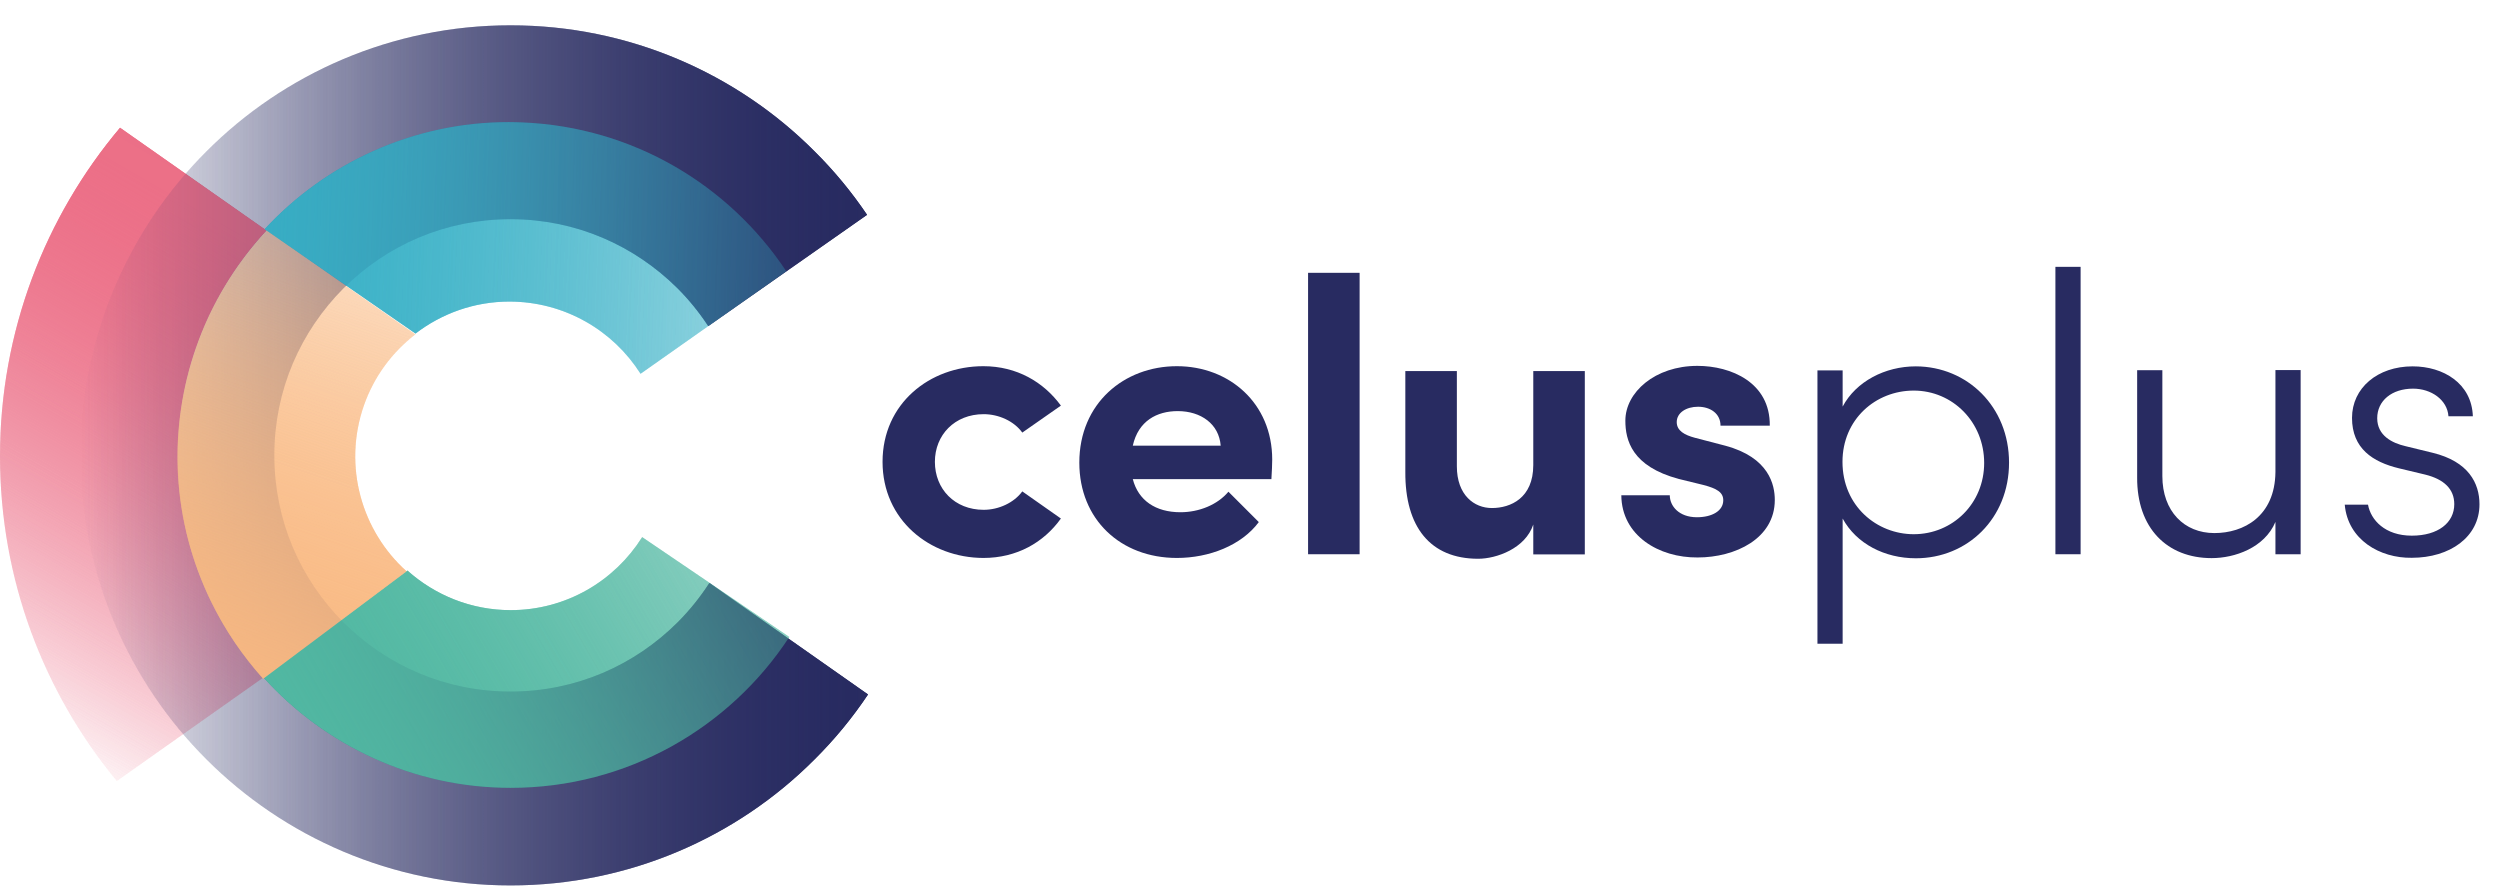
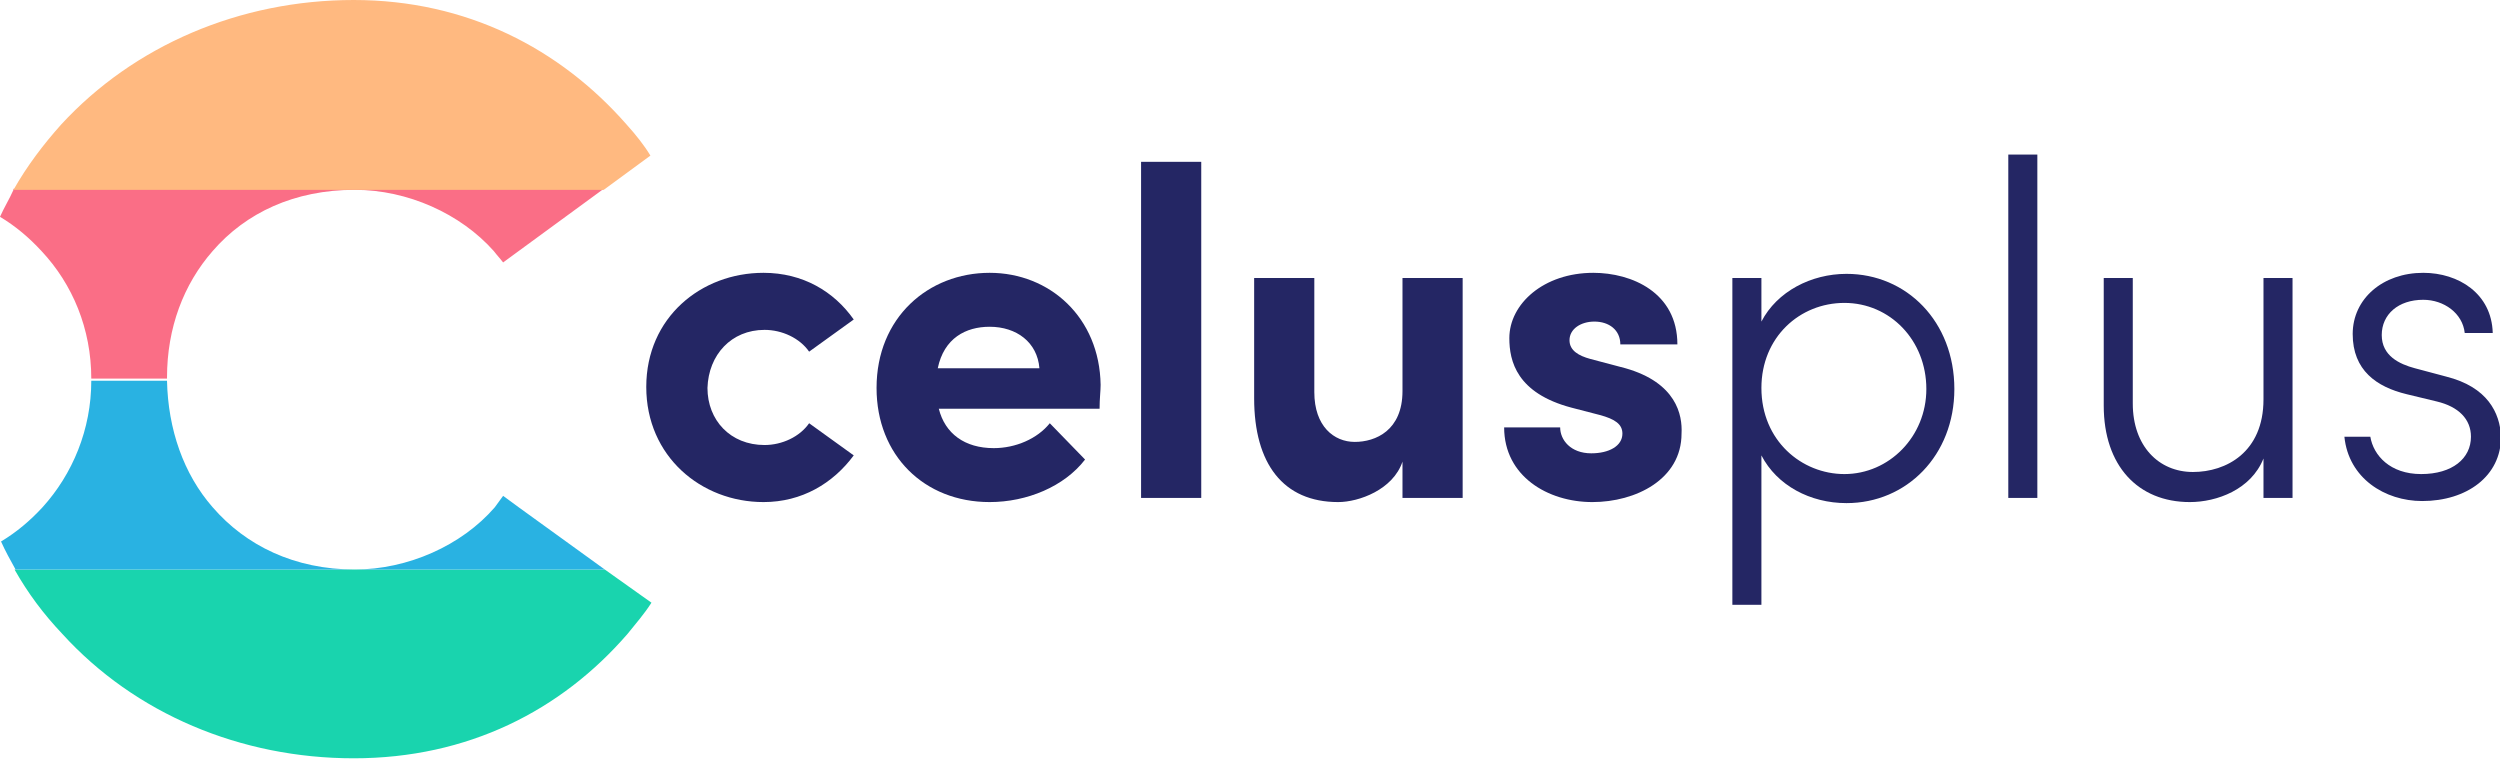
- <svg xmlns="http://www.w3.org/2000/svg" xmlns:xlink="http://www.w3.org/1999/xlink" height="34" width="96" xml:space="preserve" viewBox="0 0 96 34" y="0px" x="0px" id="Layer_1" version="1.1">
-   <defs id="defs145" />
-   <style id="style2" type="text/css">
- 	.st0{fill:#282B61;}
- 	.st1{fill:url(#SVGID_1_);}
- 	.st2{fill:url(#SVGID_5_);}
- 	.st3{fill:url(#SVGID_6_);}
- 	.st4{fill:url(#SVGID_7_);}
- 	.st5{fill:url(#SVGID_8_);}
- 	.st6{fill:url(#SVGID_12_);}
- 	.st7{fill:url(#SVGID_13_);}
- 	.st8{fill:url(#SVGID_14_);}
+ <svg xmlns="http://www.w3.org/2000/svg" version="1.1" id="Layer_1" x="0px" y="0px" viewBox="0 0 241 73.2" style="enable-background:new 0 0 241 73.2;" xml:space="preserve">
+   <style type="text/css">
+ 	.st0{fill:#242664;}
+ 	.st1{fill:#FA6E86;}
+ 	.st2{fill:#FFB980;}
+ 	.st3{fill:#19D4AE;}
+ 	.st4{fill:#29B2E2;}
</style>
-   <g transform="matrix(0.6203541,0,0,0.6203541,-16.61929,-15.64694)" id="g140">
-     <g id="g22">
-       <path style="fill:#282b61" id="path4" d="m 81.42,53.81 c 0,-3.61 2.92,-5.92 6.24,-5.92 2.07,0 3.73,0.98 4.8,2.44 L 90.07,52 c -0.51,-0.71 -1.46,-1.14 -2.39,-1.14 -1.8,0 -3.02,1.29 -3.02,2.95 0,1.68 1.22,2.97 3.02,2.97 0.93,0 1.88,-0.44 2.39,-1.14 l 2.39,1.68 c -1.07,1.49 -2.73,2.44 -4.8,2.44 -3.32,-0.01 -6.24,-2.35 -6.24,-5.95 z" class="st0" />
-       <path style="fill:#282b61" id="path6" d="m 105.49,54.88 h -8.58 c 0.34,1.32 1.41,2.05 2.95,2.05 1.15,0 2.29,-0.46 2.97,-1.27 l 1.88,1.88 c -1.07,1.44 -3.07,2.22 -5.07,2.22 -3.49,0 -6.04,-2.39 -6.04,-5.9 0,-3.68 2.78,-5.97 6.04,-5.97 3.24,0 5.9,2.29 5.9,5.78 0,0.31 -0.02,0.7 -0.05,1.21 z m -3.14,-2.07 c -0.1,-1.34 -1.22,-2.14 -2.66,-2.14 -1.29,0 -2.44,0.61 -2.78,2.14 z" class="st0" />
-       <path style="fill:#282b61" id="path8" d="m 107.76,42.11 h 3.19 v 17.42 h -3.19 z" class="st0" />
-       <path style="fill:#282b61" id="path10" d="m 124.89,48.18 v 11.36 h -3.19 v -1.85 c -0.49,1.49 -2.29,2.12 -3.41,2.12 -2.97,0 -4.53,-1.97 -4.51,-5.38 v -6.24 h 3.19 v 5.9 c 0,1.78 1.07,2.58 2.17,2.58 1.15,0 2.56,-0.61 2.56,-2.66 v -5.82 h 3.19 z" class="st0" />
-       <path style="fill:#282b61" id="path12" d="m 127.15,55.88 h 3 c 0,0.66 0.56,1.36 1.68,1.36 0.93,0 1.63,-0.39 1.63,-1.05 0,-0.49 -0.39,-0.73 -1.24,-0.95 l -1.51,-0.37 c -2.92,-0.78 -3.31,-2.41 -3.31,-3.61 0,-1.75 1.83,-3.39 4.46,-3.39 2.07,0 4.51,1.02 4.48,3.7 h -3.05 c 0,-0.75 -0.63,-1.17 -1.39,-1.17 -0.73,0 -1.32,0.37 -1.32,0.95 0,0.54 0.49,0.8 1.12,0.97 l 1.88,0.49 c 2.73,0.73 3.07,2.44 3.07,3.36 0,2.39 -2.44,3.56 -4.78,3.56 -2.38,0.02 -4.7,-1.34 -4.72,-3.85 z" class="st0" />
-       <path style="fill:#282b61" id="path14" d="m 151.15,53.86 c 0,3.46 -2.58,5.92 -5.77,5.92 -1.93,0 -3.68,-0.9 -4.53,-2.46 v 7.75 h -1.56 V 48.15 h 1.56 v 2.24 c 0.83,-1.56 2.63,-2.49 4.53,-2.49 3.19,0.01 5.77,2.5 5.77,5.96 z m -1.54,0.02 c 0,-2.53 -1.95,-4.48 -4.36,-4.48 -2.36,0 -4.41,1.78 -4.41,4.41 0,2.75 2.14,4.48 4.41,4.48 2.41,0 4.36,-1.9 4.36,-4.41 z" class="st0" />
-       <path style="fill:#282b61" id="path16" d="m 154.02,41.74 h 1.56 v 17.79 h -1.56 z" class="st0" />
-       <path style="fill:#282b61" id="path18" d="m 169.2,48.15 v 11.38 h -1.56 v -2 c -0.68,1.61 -2.53,2.24 -3.95,2.24 -2.75,0 -4.63,-1.85 -4.61,-5 v -6.63 h 1.56 v 6.55 c 0,2.19 1.36,3.53 3.22,3.53 1.8,0 3.75,-1.02 3.78,-3.78 v -6.31 h 1.56 z" class="st0" />
-       <path style="fill:#282b61" id="path20" d="m 171.93,56.46 h 1.44 c 0.17,0.95 1.05,1.92 2.71,1.92 1.63,0 2.63,-0.8 2.63,-1.95 0,-0.93 -0.63,-1.54 -1.8,-1.83 l -1.63,-0.39 c -1.61,-0.39 -2.9,-1.22 -2.9,-3.12 0,-1.85 1.58,-3.19 3.75,-3.19 1.9,0 3.66,1.05 3.73,3.09 h -1.51 c -0.07,-1.02 -1.07,-1.71 -2.19,-1.71 -1.32,0 -2.22,0.75 -2.22,1.83 0,1.08 0.93,1.54 1.75,1.73 l 1.68,0.41 c 2.22,0.54 2.9,1.88 2.9,3.19 0,2.02 -1.83,3.31 -4.19,3.31 -1.98,0.03 -3.96,-1.12 -4.15,-3.29 z" class="st0" />
-     </g>
-     <g id="g138">
-       <g id="g33">
-         <linearGradient y2="16.572" x2="57.735" y1="71.325" x1="26.124" gradientUnits="userSpaceOnUse" id="SVGID_1_">
-           <stop id="stop24" style="stop-color:#EC6F87;stop-opacity:0" offset="9.709999e-04" />
-           <stop id="stop26" style="stop-color:#EC6F87;stop-opacity:0.969" offset="0.556" />
-           <stop id="stop28" style="stop-color:#EC6F87" offset="1" />
-         </linearGradient>
-         <path style="fill:url(#SVGID_1_)" id="path31" d="m 34.02,73.57 9.03,-6.38 c -3.26,-3.65 -5.26,-8.44 -5.26,-13.72 0,-5.4 2.09,-10.3 5.49,-13.98 l -9.06,-6.36 c -4.63,5.5 -7.43,12.6 -7.43,20.33 0,7.63 2.71,14.64 7.23,20.11 z" class="st1" />
-       </g>
-       <g id="g52">
-         <g id="g50">
-           <g id="g48">
-             <defs id="defs36">
-               <path d="m 58.4,26.79 c 0,0 -0.01,0 -0.01,0 0,0 -0.01,0 -0.01,0 -7.33,0 -14.01,2.99 -18.81,7.8 -4.81,4.8 -7.8,11.49 -7.8,18.82 0,7.33 2.99,14.02 7.8,18.82 4.8,4.8 11.48,7.8 18.81,7.8 0,0 0.01,0 0.01,0 0,0 0.01,0 0.01,0 7.33,0 14.02,-2.99 18.81,-7.8 1.23,-1.22 2.34,-2.57 3.31,-4.02 l -9.82,-6.9 c -0.57,0.88 -1.23,1.7 -1.97,2.44 -2.66,2.65 -6.28,4.28 -10.34,4.28 -4.06,0 -7.67,-1.63 -10.34,-4.28 -2.65,-2.66 -4.28,-6.28 -4.28,-10.34 0,-4.06 1.63,-7.67 4.28,-10.34 2.66,-2.65 6.28,-4.28 10.34,-4.28 4.06,0 7.67,1.63 10.34,4.28 0.71,0.71 1.35,1.5 1.9,2.34 l 9.83,-6.89 C 79.5,37.1 78.42,35.79 77.21,34.59 72.42,29.78 65.73,26.79 58.4,26.79" id="SVGID_2_" />
-             </defs>
-             <linearGradient y2="53.404" x2="31.772" y1="53.404" x1="80.518" gradientUnits="userSpaceOnUse" id="SVGID_3_">
-               <stop id="stop38" style="stop-color:#282B61" offset="0" />
-               <stop id="stop40" style="stop-color:#282B61;stop-opacity:0" offset="1" />
-             </linearGradient>
-             <use height="100%" width="100%" y="0" x="0" id="use43" style="overflow:visible;fill:url(#SVGID_3_)" xlink:href="#SVGID_2_" />
-             <clipPath id="SVGID_4_">
-               <use height="100%" width="100%" y="0" x="0" id="use45" style="overflow:visible" xlink:href="#SVGID_2_" />
-             </clipPath>
-           </g>
-         </g>
-       </g>
-       <g id="g61">
-         <linearGradient y2="73.916" x2="46.452" y1="53.295" x1="82.169" gradientUnits="userSpaceOnUse" id="SVGID_5_">
-           <stop id="stop54" style="stop-color:#51B8A2;stop-opacity:0.2" offset="0" />
-           <stop id="stop56" style="stop-color:#51B8A2" offset="1" />
-         </linearGradient>
-         <path style="fill:url(#SVGID_5_)" id="path59" d="m 58.4,73.99 c 7.22,0 13.57,-3.72 17.25,-9.34 l -9.11,-6.18 c -1.7,2.71 -4.71,4.52 -8.14,4.52 -2.45,0 -4.69,-0.93 -6.39,-2.45 l -8.89,6.64 c 3.78,4.17 9.22,6.81 15.28,6.81 z" class="st2" />
-       </g>
-       <g id="g70">
-         <linearGradient y2="39.6" x2="38.221" y1="41.251" x1="79.423" gradientUnits="userSpaceOnUse" id="SVGID_6_">
-           <stop id="stop63" style="stop-color:#37B0C6;stop-opacity:0.2" offset="2.889583e-04" />
-           <stop id="stop65" style="stop-color:#37B0C6" offset="1" />
-         </linearGradient>
-         <path style="fill:url(#SVGID_6_)" id="path68" d="m 66.44,48.36 9.02,-6.35 c -3.54,-5.32 -9.47,-8.93 -16.34,-9.21 -0.28,-0.01 -0.56,-0.02 -0.84,-0.02 -5.94,0 -11.33,2.55 -15.11,6.63 l 9.34,6.46 c 1.62,-1.24 3.63,-1.98 5.82,-1.98 3.42,0.01 6.41,1.79 8.11,4.47 z" class="st3" />
-       </g>
-       <g id="g79">
-         <linearGradient y2="68.905" x2="40.137" y1="30.076" x1="53.634" gradientUnits="userSpaceOnUse" id="SVGID_7_">
-           <stop id="stop72" style="stop-color:#F9B982;stop-opacity:0" offset="4.546958e-04" />
-           <stop id="stop74" style="stop-color:#F9B982" offset="1" />
-         </linearGradient>
-         <path style="fill:url(#SVGID_7_)" id="path77" d="m 39.84,62.43 c 0.86,1.77 1.96,3.38 3.24,4.81 l 8.88,-6.65 c -2.78,-2.49 -3.95,-6.5 -2.65,-10.25 0.63,-1.82 1.77,-3.32 3.19,-4.42 l -9.2,-6.43 c -1.9,2.05 -3.42,4.49 -4.37,7.24 -1.81,5.18 -1.49,10.75 0.91,15.7 z" class="st4" />
-       </g>
-       <g id="g90">
-         <linearGradient y2="16.572" x2="57.735" y1="71.325" x1="26.124" gradientUnits="userSpaceOnUse" id="SVGID_8_">
-           <stop id="stop81" style="stop-color:#EC6F87;stop-opacity:0" offset="9.709999e-04" />
-           <stop id="stop83" style="stop-color:#EC6F87;stop-opacity:0.969" offset="0.556" />
-           <stop id="stop85" style="stop-color:#EC6F87" offset="1" />
-         </linearGradient>
-         <path style="fill:url(#SVGID_8_)" id="path88" d="m 34.02,73.57 9.03,-6.38 c -3.26,-3.65 -5.26,-8.44 -5.26,-13.72 0,-5.4 2.09,-10.3 5.49,-13.98 l -9.06,-6.36 c -4.63,5.5 -7.43,12.6 -7.43,20.33 0,7.63 2.71,14.64 7.23,20.11 z" class="st5" />
-       </g>
-       <g id="g109">
-         <g id="g107">
-           <g id="g105">
-             <defs id="defs93">
-               <path d="m 58.4,26.79 c 0,0 -0.01,0 -0.01,0 0,0 -0.01,0 -0.01,0 -7.33,0 -14.01,2.99 -18.81,7.8 -4.81,4.8 -7.8,11.49 -7.8,18.82 0,7.33 2.99,14.02 7.8,18.82 4.8,4.8 11.48,7.8 18.81,7.8 0,0 0.01,0 0.01,0 0,0 0.01,0 0.01,0 7.33,0 14.02,-2.99 18.81,-7.8 1.23,-1.22 2.34,-2.57 3.31,-4.02 l -9.82,-6.9 c -0.57,0.88 -1.23,1.7 -1.97,2.44 -2.66,2.65 -6.28,4.28 -10.34,4.28 -4.06,0 -7.67,-1.63 -10.34,-4.28 -2.65,-2.66 -4.28,-6.28 -4.28,-10.34 0,-4.06 1.63,-7.67 4.28,-10.34 2.66,-2.65 6.28,-4.28 10.34,-4.28 4.06,0 7.67,1.63 10.34,4.28 0.71,0.71 1.35,1.5 1.9,2.34 l 9.83,-6.89 C 79.5,37.1 78.42,35.79 77.21,34.59 72.42,29.78 65.73,26.79 58.4,26.79" id="SVGID_9_" />
-             </defs>
-             <linearGradient y2="53.404" x2="31.772" y1="53.404" x1="80.518" gradientUnits="userSpaceOnUse" id="SVGID_10_">
-               <stop id="stop95" style="stop-color:#282B61" offset="0" />
-               <stop id="stop97" style="stop-color:#282B61;stop-opacity:0" offset="1" />
-             </linearGradient>
-             <use height="100%" width="100%" y="0" x="0" id="use100" style="overflow:visible;fill:url(#SVGID_10_)" xlink:href="#SVGID_9_" />
-             <clipPath id="SVGID_11_">
-               <use height="100%" width="100%" y="0" x="0" id="use102" style="overflow:visible" xlink:href="#SVGID_9_" />
-             </clipPath>
-           </g>
-         </g>
-       </g>
-       <g id="g118">
-         <linearGradient y2="73.916" x2="46.452" y1="53.295" x1="82.169" gradientUnits="userSpaceOnUse" id="SVGID_12_">
-           <stop id="stop111" style="stop-color:#51B8A2;stop-opacity:0.2" offset="0" />
-           <stop id="stop113" style="stop-color:#51B8A2" offset="1" />
-         </linearGradient>
-         <path style="fill:url(#SVGID_12_)" id="path116" d="m 58.4,73.99 c 7.22,0 13.57,-3.72 17.25,-9.34 l -9.11,-6.18 c -1.7,2.71 -4.71,4.52 -8.14,4.52 -2.45,0 -4.69,-0.93 -6.39,-2.45 l -8.89,6.64 c 3.78,4.17 9.22,6.81 15.28,6.81 z" class="st6" />
-       </g>
-       <g id="g127">
-         <linearGradient y2="39.6" x2="38.221" y1="41.251" x1="79.423" gradientUnits="userSpaceOnUse" id="SVGID_13_">
-           <stop id="stop120" style="stop-color:#37B0C6;stop-opacity:0.2" offset="2.889583e-04" />
-           <stop id="stop122" style="stop-color:#37B0C6" offset="1" />
-         </linearGradient>
-         <path style="fill:url(#SVGID_13_)" id="path125" d="m 66.44,48.36 9.02,-6.35 c -3.54,-5.32 -9.47,-8.93 -16.34,-9.21 -0.28,-0.01 -0.56,-0.02 -0.84,-0.02 -5.94,0 -11.33,2.55 -15.11,6.63 l 9.34,6.46 c 1.62,-1.24 3.63,-1.98 5.82,-1.98 3.42,0.01 6.41,1.79 8.11,4.47 z" class="st7" />
-       </g>
-       <g id="g136">
-         <linearGradient y2="68.905" x2="40.137" y1="30.076" x1="53.634" gradientUnits="userSpaceOnUse" id="SVGID_14_">
-           <stop id="stop129" style="stop-color:#F9B982;stop-opacity:0" offset="4.546958e-04" />
-           <stop id="stop131" style="stop-color:#F9B982" offset="1" />
-         </linearGradient>
-         <path style="fill:url(#SVGID_14_)" id="path134" d="m 39.84,62.43 c 0.86,1.77 1.96,3.38 3.24,4.81 l 8.88,-6.65 c -2.78,-2.49 -3.95,-6.5 -2.65,-10.25 0.63,-1.82 1.77,-3.32 3.19,-4.42 l -9.2,-6.43 c -1.9,2.05 -3.42,4.49 -4.37,7.24 -1.81,5.18 -1.49,10.75 0.91,15.7 z" class="st8" />
-       </g>
-     </g>
+   <g>
+     <path class="st0" d="M73.7,31.8c1.7,0,3.4,0.8,4.3,2.1l4.3-3.1c-1.9-2.7-4.9-4.5-8.7-4.5c-6,0-11.3,4.3-11.3,11   c0,6.7,5.3,11.1,11.3,11.1c3.7,0,6.7-1.8,8.7-4.5l-4.3-3.1c-0.9,1.3-2.6,2.1-4.3,2.1c-3.3,0-5.5-2.4-5.5-5.5   C68.3,34.2,70.5,31.8,73.7,31.8z" />
+     <path class="st0" d="M95.4,26.3c-5.9,0-10.9,4.3-10.9,11.1c0,6.5,4.6,11,10.9,11c3.6,0,7.2-1.5,9.2-4.1l-3.4-3.5   c-1.2,1.5-3.3,2.4-5.4,2.4c-2.8,0-4.7-1.4-5.3-3.8h15.5c0-1,0.1-1.7,0.1-2.3C106,30.6,101.2,26.3,95.4,26.3z M90.4,35.5   c0.6-2.9,2.7-4,5-4c2.6,0,4.6,1.5,4.8,4H90.4z" />
+     <rect x="110" y="15.6" class="st0" width="5.8" height="32.4" />
+     <path class="st0" d="M135.2,37.7c0,3.8-2.6,4.9-4.6,4.9c-2,0-3.9-1.5-3.9-4.8v-11h-5.8v11.6c0,6.3,2.8,10,8.1,10   c2,0,5.3-1.2,6.2-3.9V48h5.8V26.8h-5.8V37.7z" />
+     <path class="st0" d="M156.7,35.5l-3.4-0.9c-1.1-0.3-2-0.8-2-1.8c0-1.1,1.1-1.8,2.4-1.8c1.4,0,2.5,0.8,2.5,2.2h5.5   c0-5-4.4-6.9-8.1-6.9c-4.8,0-8.1,3-8.1,6.3c0,2.2,0.7,5.3,6,6.7l2.7,0.7c1.5,0.4,2.2,0.9,2.2,1.8c0,1.2-1.3,1.9-3,1.9   c-2,0-3-1.3-3-2.5h-5.4c0,4.7,4.2,7.2,8.5,7.2c4.2,0,8.6-2.2,8.6-6.6C162.2,40,161.6,36.9,156.7,35.5z" />
+     <path class="st0" d="M178,26.4c-3.4,0-6.7,1.7-8.2,4.6v-4.2H167v31.5h2.8V43.9c1.5,2.9,4.7,4.6,8.2,4.6c5.8,0,10.4-4.6,10.4-11   C188.4,31,183.8,26.4,178,26.4z M177.8,45.7c-4.1,0-8-3.2-8-8.3c0-4.9,3.7-8.2,8-8.2c4.4,0,7.9,3.6,7.9,8.3   C185.7,42.1,182.1,45.7,177.8,45.7z" />
+     <rect x="193.6" y="14.9" class="st0" width="2.8" height="33.1" />
+     <path class="st0" d="M218.2,38.5c0,5.1-3.6,7-6.8,7c-3.3,0-5.8-2.5-5.8-6.6V26.8h-2.8v12.3c0,5.8,3.3,9.3,8.3,9.3   c2.6,0,5.9-1.2,7.1-4.2V48h2.8V26.8h-2.8V38.5z" />
+     <path class="st0" d="M235.8,36.3l-3-0.8c-1.5-0.4-3.2-1.2-3.2-3.2s1.6-3.4,4-3.4c2,0,3.8,1.3,4,3.2h2.7c-0.1-3.8-3.3-5.8-6.7-5.8   c-3.9,0-6.8,2.5-6.8,5.9c0,3.5,2.3,5.1,5.2,5.8l2.9,0.7c2.1,0.5,3.3,1.7,3.3,3.4c0,2.1-1.8,3.6-4.8,3.6c-3,0-4.6-1.8-4.9-3.6H226   c0.4,4,3.9,6.2,7.5,6.2c4.3,0,7.6-2.4,7.6-6.2C241,39.8,239.8,37.3,235.8,36.3z" />
+   </g>
+   <g>
+     <path class="st1" d="M1.3,18.3C0.9,19.2,0.4,20,0,20.9c1.5,0.9,2.8,2,4,3.3c0,0,0,0,0,0c3,3.2,4.8,7.5,4.8,12.3c0,0,0,0,0,0   c0,0,0,0,0,0c0,0,0,0,0,0c0,0,0,0,0,0h7.3c0,0,0,0,0,0c0,0,0,0,0,0c0,0,0,0,0,0c0,0,0,0,0-0.1c0-4.8,1.6-9,4.4-12.2c0,0,0,0,0,0   c3.2-3.7,7.9-5.9,13.7-5.9c5.1,0,10.2,2.3,13.4,5.9c0,0,0,0,0,0c0.3,0.4,0.6,0.7,0.9,1.1l1.5-1.1l0,0l8.2-6H1.3z" />
+     <path class="st2" d="M60.4,12C60.4,12,60.4,12,60.4,12C54,4.7,45,0,34.1,0C23.1,0,12.9,4.4,5.9,12c0,0,0,0,0,0   c-1.7,1.9-3.3,4-4.6,6.3c0,0,0,0,0,0h56.9l0,0l4.5-3.3C62.1,14,61.3,13,60.4,12z" />
+     <path class="st3" d="M6,61.1C6,61.1,6,61.1,6,61.1c7,7.7,17.2,12,28.1,12c11,0,20-4.6,26.4-12c0,0,0,0,0,0c0.8-1,1.6-1.9,2.3-3   l-4.5-3.2H1.4C2.7,57.2,4.2,59.2,6,61.1z" />
+     <path class="st4" d="M58.3,54.9l-8.3-6l0,0l-1.5-1.1c-0.3,0.4-0.5,0.7-0.8,1.1c0,0,0,0,0,0c-3.2,3.7-8.4,6-13.5,6   c-5.8,0-10.5-2.3-13.7-6c0,0,0,0,0,0c-2.8-3.2-4.3-7.5-4.4-12.2H8.8c0,4.7-1.8,9-4.7,12.2c0,0,0,0,0,0c-1.2,1.3-2.5,2.4-4,3.3   c0.4,0.9,0.9,1.8,1.4,2.7c0,0,0,0,0,0L58.3,54.9L58.3,54.9z" />
  </g>
</svg>
